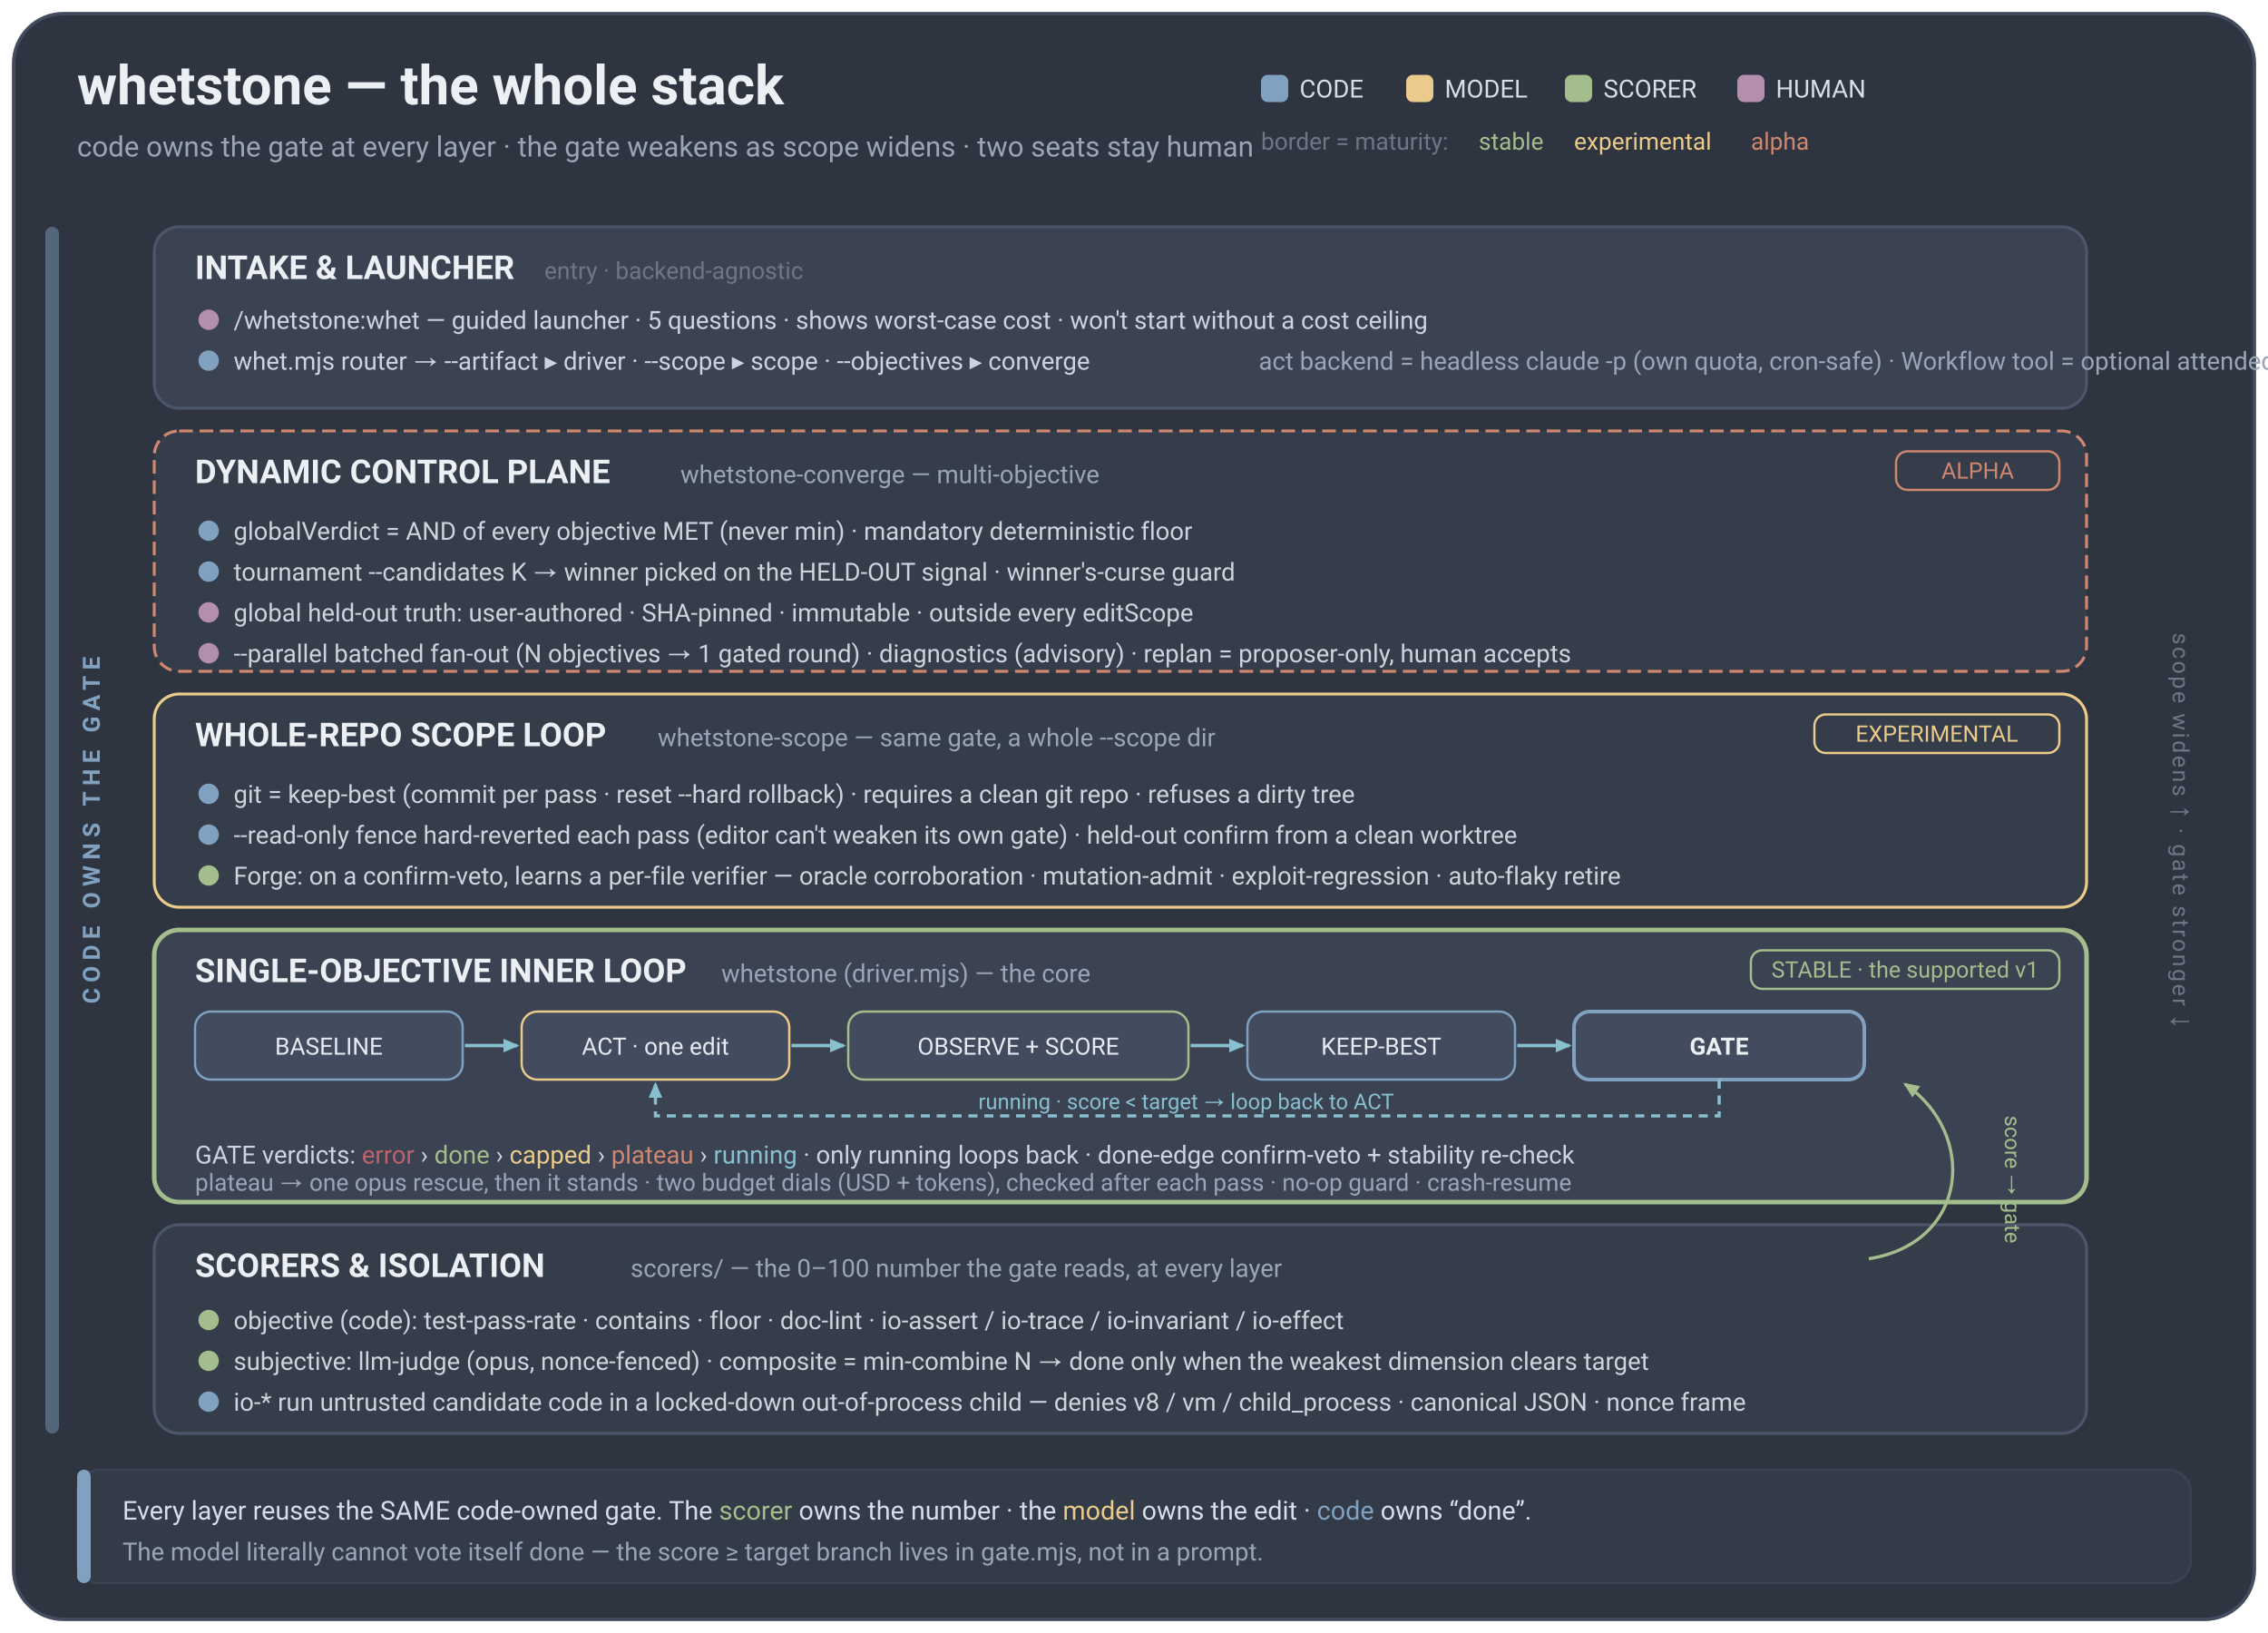
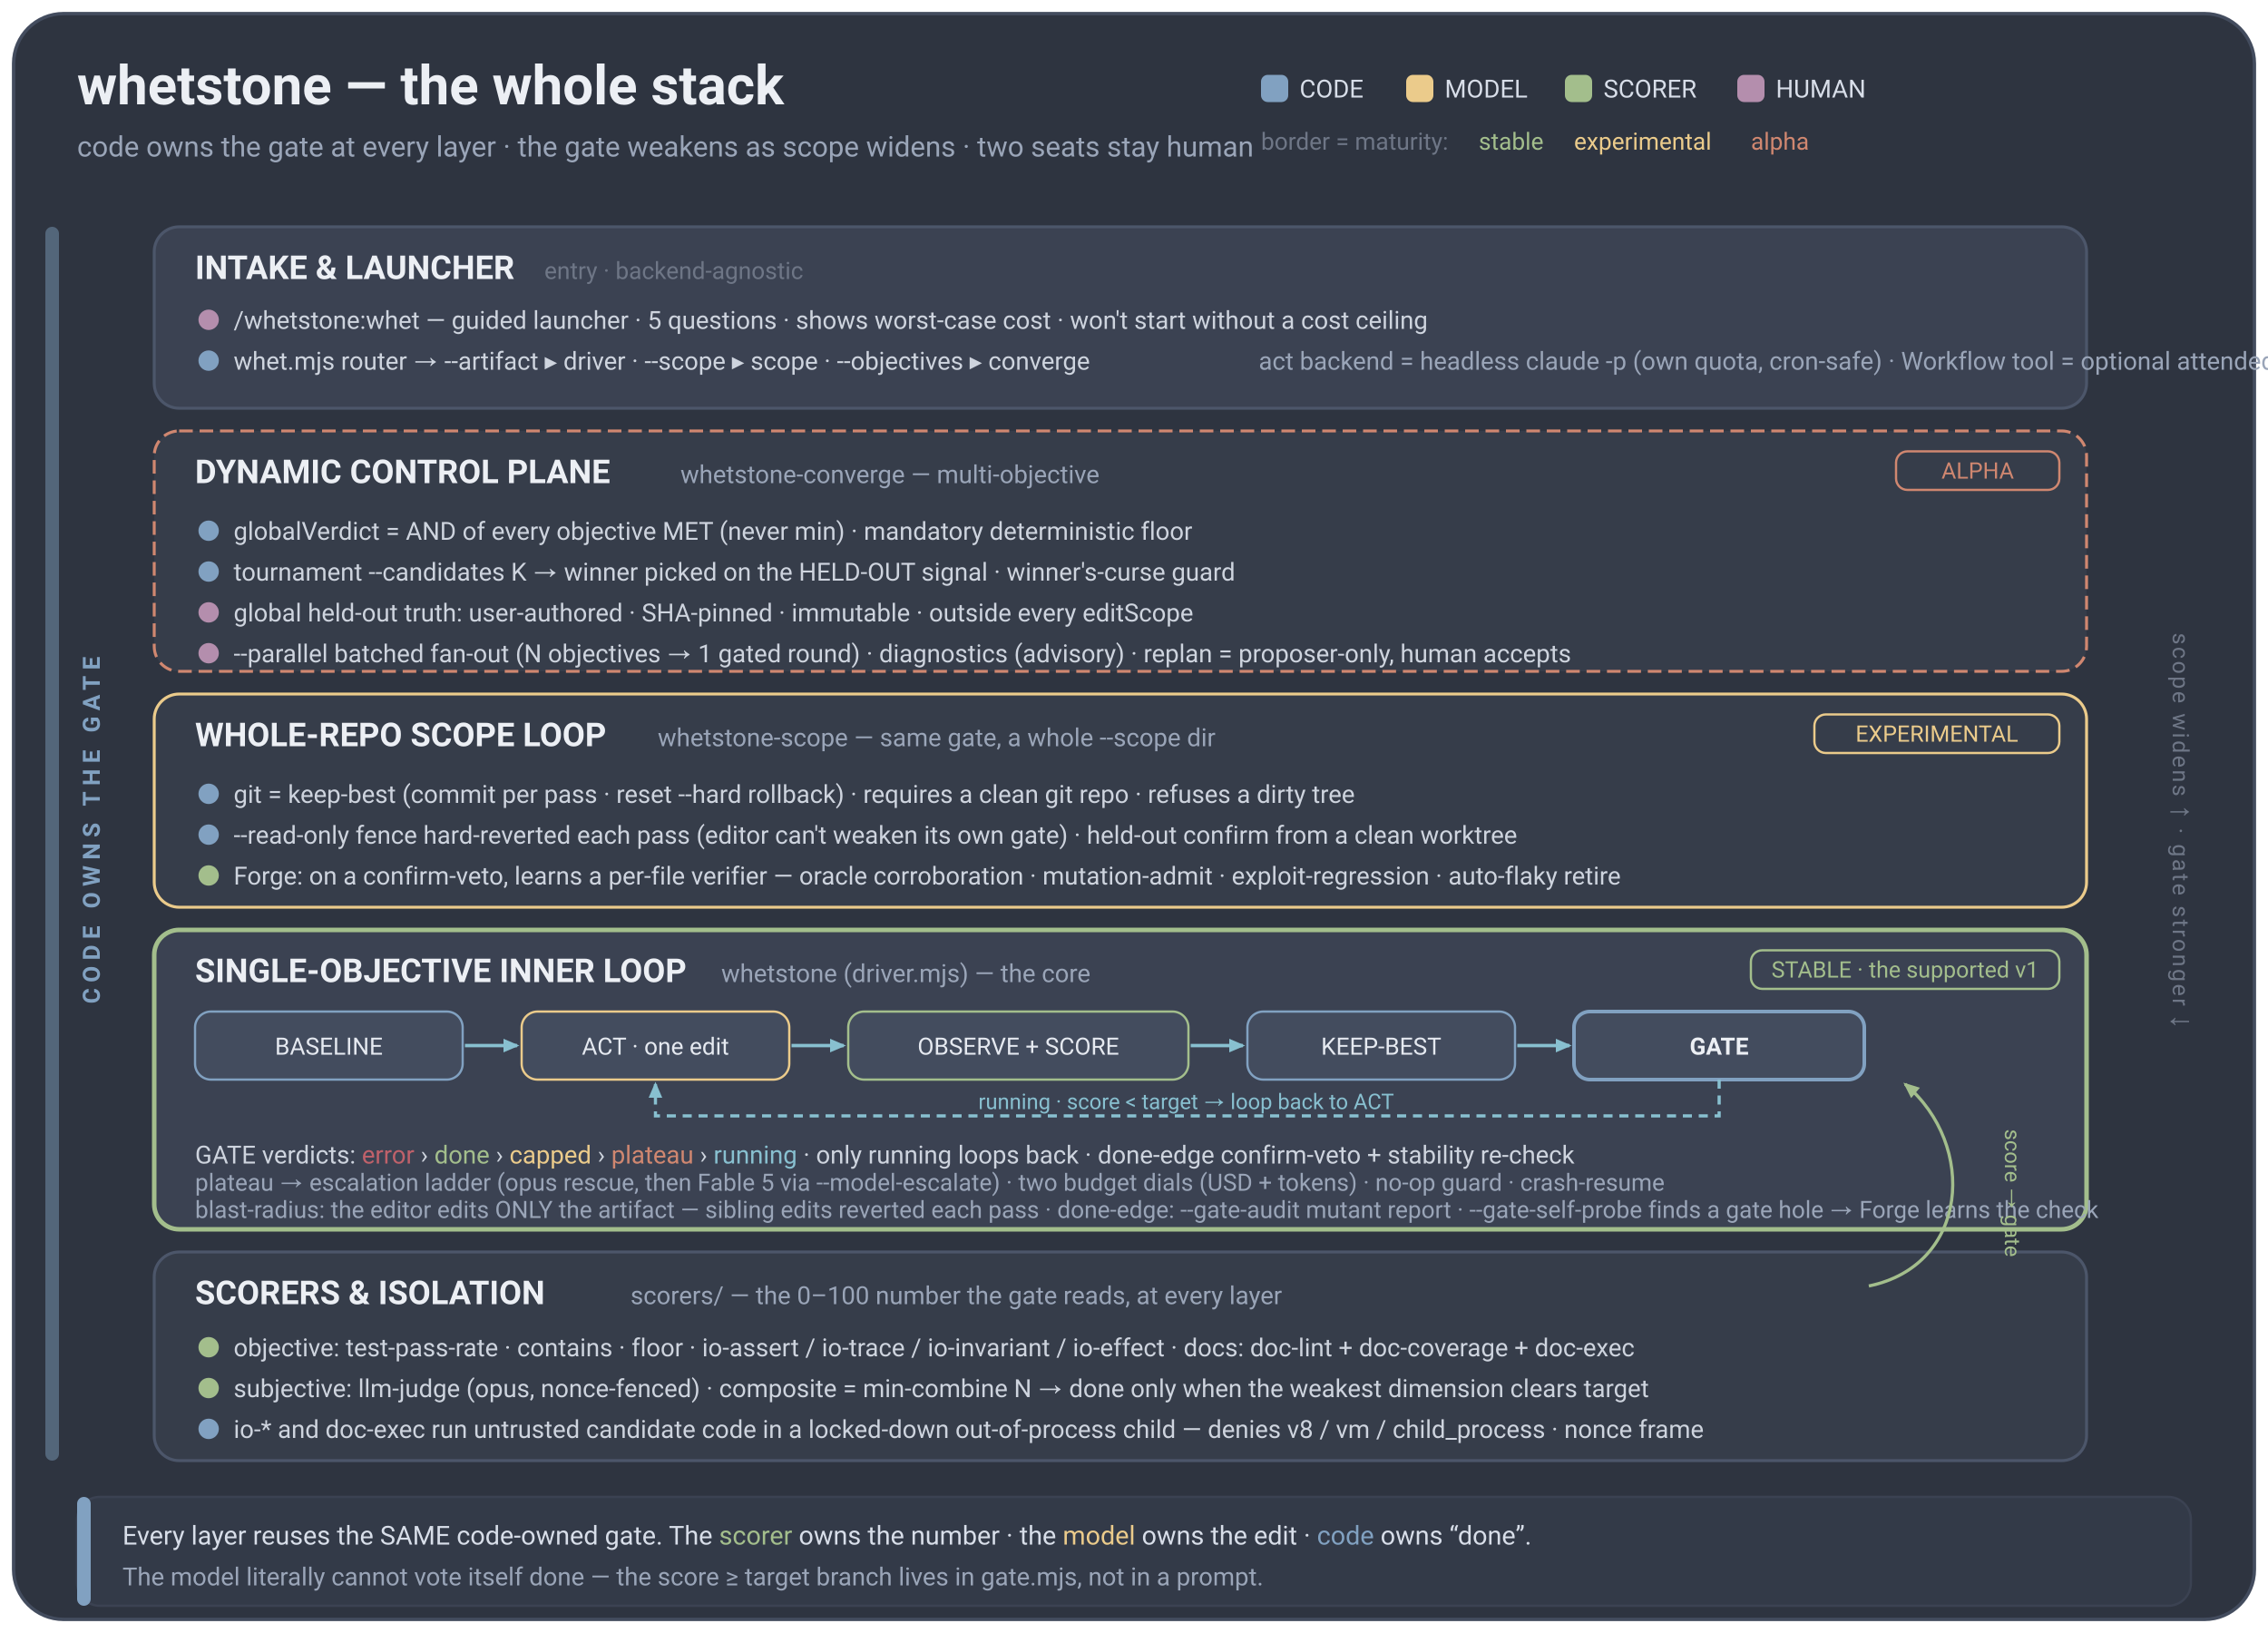
<svg xmlns="http://www.w3.org/2000/svg" viewBox="0 0 1000 720" width="1000" height="720" role="img">
  <defs>
    <marker id="ar" markerWidth="9" markerHeight="9" refX="6" refY="3" orient="auto" markerUnits="userSpaceOnUse">
      <path d="M0,0 L7,3 L0,6 Z" fill="#88C0D0" />
    </marker>
    <marker id="ag" markerWidth="9" markerHeight="9" refX="6" refY="3" orient="auto" markerUnits="userSpaceOnUse">
      <path d="M0,0 L7,3 L0,6 Z" fill="#A3BE8C" />
    </marker>
  </defs>
  <rect x="6" y="6" width="988" height="708" rx="22" fill="#2E3440" stroke="#434C5E" stroke-width="1.5" />
  <g font-family="-apple-system, BlinkMacSystemFont, 'Segoe UI', Roboto, Helvetica, Arial, sans-serif">
    <text x="34" y="46" font-size="24" font-weight="700" fill="#ECEFF4">whetstone — the whole stack</text>
    <text x="34" y="69" font-size="12.5" fill="#9AA5B8">code owns the gate at every layer · the gate weakens as scope widens · two seats stay human</text>
    <rect x="556" y="33" width="12" height="12" rx="3" fill="#81A1C1" />
    <text x="573" y="43" font-size="11" fill="#D8DEE9">CODE</text>
    <rect x="620" y="33" width="12" height="12" rx="3" fill="#EBCB8B" />
    <text x="637" y="43" font-size="11" fill="#D8DEE9">MODEL</text>
    <rect x="690" y="33" width="12" height="12" rx="3" fill="#A3BE8C" />
    <text x="707" y="43" font-size="11" fill="#D8DEE9">SCORER</text>
    <rect x="766" y="33" width="12" height="12" rx="3" fill="#B48EAD" />
    <text x="783" y="43" font-size="11" fill="#D8DEE9">HUMAN</text>
    <text x="556" y="66" font-size="10.5" fill="#6E7686">border = maturity:</text>
    <text x="652" y="66" font-size="10.5" fill="#A3BE8C">stable</text>
    <text x="694" y="66" font-size="10.5" fill="#EBCB8B">experimental</text>
    <text x="772" y="66" font-size="10.5" fill="#D08770">alpha</text>
-     <rect x="20" y="100" width="6" height="532" rx="3" fill="#81A1C1" opacity="0.45" />
+     <rect x="20" y="100" width="6" height="544" rx="3" fill="#81A1C1" opacity="0.45" />
    <text transform="rotate(-90 44 366)" x="44" y="366" text-anchor="middle" font-size="10.5" font-weight="700" fill="#81A1C1" letter-spacing="2.5">CODE OWNS THE GATE</text>
    <text transform="rotate(90 958 366)" x="958" y="366" text-anchor="middle" font-size="10" fill="#6E7686" letter-spacing="1">scope widens ↑   ·   gate stronger ↓</text>
    <rect x="68" y="100" width="852" height="80" rx="11" fill="#3B4252" stroke="#4C566A" stroke-width="1.3" />
    <text x="86" y="123" font-size="14.5" font-weight="700" fill="#ECEFF4">INTAKE &amp; LAUNCHER</text>
    <text x="240" y="123" font-size="10.5" fill="#6E7686">entry · backend-agnostic</text>
    <circle cx="92" cy="141" r="4.5" fill="#B48EAD" />
    <text x="103" y="145" font-size="11" fill="#CED4DE">/whetstone:whet — guided launcher · 5 questions · shows worst-case cost · won't start without a cost ceiling</text>
    <circle cx="92" cy="159" r="4.5" fill="#81A1C1" />
    <text x="103" y="163" font-size="11" fill="#CED4DE">whet.mjs router →  --artifact ▸ driver    ·    --scope ▸ scope    ·    --objectives ▸ converge</text>
    <text x="555" y="163" font-size="11" fill="#9AA5B8">act backend = headless claude -p (own quota, cron-safe) · Workflow tool = optional attended act</text>
    <rect x="68" y="190" width="852" height="106" rx="11" fill="#363D4A" stroke="#D08770" stroke-width="1.3" stroke-dasharray="6 3" />
    <text x="86" y="213" font-size="14.5" font-weight="700" fill="#ECEFF4">DYNAMIC CONTROL PLANE</text>
    <text x="300" y="213" font-size="11" fill="#9AA5B8">whetstone-converge — multi-objective</text>
    <rect x="836" y="199" width="72" height="17" rx="5" fill="none" stroke="#D08770" stroke-width="1" />
    <text x="872" y="211" font-size="10" fill="#D08770" text-anchor="middle">ALPHA</text>
    <circle cx="92" cy="234" r="4.5" fill="#81A1C1" />
    <text x="103" y="238" font-size="11" fill="#CED4DE">globalVerdict = AND of every objective MET (never min) · mandatory deterministic floor</text>
    <circle cx="92" cy="252" r="4.5" fill="#81A1C1" />
    <text x="103" y="256" font-size="11" fill="#CED4DE">tournament  --candidates K  → winner picked on the HELD-OUT signal · winner's-curse guard</text>
    <circle cx="92" cy="270" r="4.5" fill="#B48EAD" />
    <text x="103" y="274" font-size="11" fill="#CED4DE">global held-out truth: user-authored · SHA-pinned · immutable · outside every editScope</text>
    <circle cx="92" cy="288" r="4.5" fill="#B48EAD" />
    <text x="103" y="292" font-size="11" fill="#CED4DE">--parallel batched fan-out (N objectives → 1 gated round) · diagnostics (advisory) · replan = proposer-only, human accepts</text>
    <rect x="68" y="306" width="852" height="94" rx="11" fill="#363D4A" stroke="#EBCB8B" stroke-width="1.3" />
    <text x="86" y="329" font-size="14.5" font-weight="700" fill="#ECEFF4">WHOLE-REPO SCOPE LOOP</text>
    <text x="290" y="329" font-size="11" fill="#9AA5B8">whetstone-scope — same gate, a whole --scope dir</text>
    <rect x="800" y="315" width="108" height="17" rx="5" fill="none" stroke="#EBCB8B" stroke-width="1" />
    <text x="854" y="327" font-size="10" fill="#EBCB8B" text-anchor="middle">EXPERIMENTAL</text>
    <circle cx="92" cy="350" r="4.5" fill="#81A1C1" />
    <text x="103" y="354" font-size="11" fill="#CED4DE">git = keep-best (commit per pass · reset --hard rollback) · requires a clean git repo · refuses a dirty tree</text>
    <circle cx="92" cy="368" r="4.5" fill="#81A1C1" />
    <text x="103" y="372" font-size="11" fill="#CED4DE">--read-only fence hard-reverted each pass (editor can't weaken its own gate) · held-out confirm from a clean worktree</text>
    <circle cx="92" cy="386" r="4.5" fill="#A3BE8C" />
    <text x="103" y="390" font-size="11" fill="#CED4DE">Forge: on a confirm-veto, learns a per-file verifier — oracle corroboration · mutation-admit · exploit-regression · auto-flaky retire</text>
-     <rect x="68" y="410" width="852" height="120" rx="11" fill="#3B4252" stroke="#A3BE8C" stroke-width="2" />
+     <rect x="68" y="410" width="852" height="132" rx="11" fill="#3B4252" stroke="#A3BE8C" stroke-width="2" />
    <text x="86" y="433" font-size="14.5" font-weight="700" fill="#ECEFF4">SINGLE-OBJECTIVE INNER LOOP</text>
    <text x="318" y="433" font-size="11" fill="#9AA5B8">whetstone (driver.mjs) — the core</text>
    <rect x="772" y="419" width="136" height="17" rx="5" fill="none" stroke="#A3BE8C" stroke-width="1" />
    <text x="840" y="431" font-size="10" fill="#A3BE8C" text-anchor="middle">STABLE · the supported v1</text>
    <g font-size="10.5">
      <rect x="86" y="446" width="118" height="30" rx="7" fill="#434C5E" stroke="#81A1C1" stroke-width="1" />
      <text x="145" y="465" text-anchor="middle" fill="#E5E9F0">BASELINE</text>
      <path d="M205,461 L228,461" stroke="#88C0D0" stroke-width="1.5" marker-end="url(#ar)" />
      <rect x="230" y="446" width="118" height="30" rx="7" fill="#434C5E" stroke="#EBCB8B" stroke-width="1" />
      <text x="289" y="465" text-anchor="middle" fill="#E5E9F0">ACT · one edit</text>
      <path d="M349,461 L372,461" stroke="#88C0D0" stroke-width="1.5" marker-end="url(#ar)" />
      <rect x="374" y="446" width="150" height="30" rx="7" fill="#434C5E" stroke="#A3BE8C" stroke-width="1" />
      <text x="449" y="465" text-anchor="middle" fill="#E5E9F0">OBSERVE + SCORE</text>
      <path d="M525,461 L548,461" stroke="#88C0D0" stroke-width="1.5" marker-end="url(#ar)" />
      <rect x="550" y="446" width="118" height="30" rx="7" fill="#434C5E" stroke="#81A1C1" stroke-width="1" />
      <text x="609" y="465" text-anchor="middle" fill="#E5E9F0">KEEP-BEST</text>
      <path d="M669,461 L692,461" stroke="#88C0D0" stroke-width="1.5" marker-end="url(#ar)" />
      <rect x="694" y="446" width="128" height="30" rx="7" fill="#434C5E" stroke="#81A1C1" stroke-width="1.6" />
      <text x="758" y="465" text-anchor="middle" fill="#ECEFF4" font-weight="700">GATE</text>
      <path d="M758,476 L758,492 L289,492 L289,478" fill="none" stroke="#88C0D0" stroke-width="1.4" stroke-dasharray="4 3" marker-end="url(#ar)" />
      <text x="523" y="489" text-anchor="middle" font-size="9.5" fill="#88C0D0">running · score &lt; target → loop back to ACT</text>
    </g>
    <text x="86" y="513" font-size="11" fill="#CED4DE">GATE verdicts: <tspan fill="#BF616A">error</tspan> › <tspan fill="#A3BE8C">done</tspan> › <tspan fill="#EBCB8B">capped</tspan> › <tspan fill="#D08770">plateau</tspan> › <tspan fill="#88C0D0">running</tspan>   ·   only running loops back · done-edge confirm-veto + stability re-check</text>
-     <text x="86" y="525" font-size="10.5" fill="#9AA5B8">plateau → one opus rescue, then it stands · two budget dials (USD + tokens), checked after each pass · no-op guard · crash-resume</text>
-     <rect x="68" y="540" width="852" height="92" rx="11" fill="#363D4A" stroke="#4C566A" stroke-width="1.3" />
-     <text x="86" y="563" font-size="14.5" font-weight="700" fill="#ECEFF4">SCORERS &amp; ISOLATION</text>
-     <text x="278" y="563" font-size="11" fill="#9AA5B8">scorers/ — the 0–100 number the gate reads, at every layer</text>
-     <circle cx="92" cy="582" r="4.5" fill="#A3BE8C" />
-     <text x="103" y="586" font-size="11" fill="#CED4DE">objective (code): test-pass-rate · contains · floor · doc-lint · io-assert / io-trace / io-invariant / io-effect</text>
-     <circle cx="92" cy="600" r="4.5" fill="#A3BE8C" />
-     <text x="103" y="604" font-size="11" fill="#CED4DE">subjective: llm-judge (opus, nonce-fenced) · composite = min-combine N → done only when the weakest dimension clears target</text>
-     <circle cx="92" cy="618" r="4.5" fill="#81A1C1" />
-     <text x="103" y="622" font-size="11" fill="#CED4DE">io-* run untrusted candidate code in a locked-down out-of-process child — denies v8 / vm / child_process · canonical JSON · nonce frame</text>
-     <path d="M824,555 C868,548 872,500 840,478" fill="none" stroke="#A3BE8C" stroke-width="1.4" marker-end="url(#ag)" />
-     <text x="884" y="520" font-size="9.5" fill="#A3BE8C" text-anchor="middle" transform="rotate(90 884 520)">score → gate</text>
-     <rect x="34" y="648" width="932" height="50" rx="10" fill="#333A48" stroke="#3B4252" />
-     <rect x="34" y="648" width="6" height="50" rx="3" fill="#81A1C1" />
-     <text x="54" y="670" font-size="11.5" fill="#D8DEE9">Every layer reuses the SAME code-owned gate. The <tspan fill="#A3BE8C">scorer</tspan> owns the number · the <tspan fill="#EBCB8B">model</tspan> owns the edit · <tspan fill="#81A1C1">code</tspan> owns “done”.</text>
-     <text x="54" y="688" font-size="11" fill="#9AA5B8">The model literally cannot vote itself done — the  score ≥ target  branch lives in gate.mjs, not in a prompt.</text>
+     <text x="86" y="525" font-size="10.5" fill="#9AA5B8">plateau → escalation ladder (opus rescue, then Fable 5 via --model-escalate) · two budget dials (USD + tokens) · no-op guard · crash-resume</text>
+     <text x="86" y="537" font-size="10.5" fill="#9AA5B8">blast-radius: the editor edits ONLY the artifact — sibling edits reverted each pass · done-edge: --gate-audit mutant report · --gate-self-probe finds a gate hole → Forge learns the check</text>
+     <rect x="68" y="552" width="852" height="92" rx="11" fill="#363D4A" stroke="#4C566A" stroke-width="1.3" />
+     <text x="86" y="575" font-size="14.5" font-weight="700" fill="#ECEFF4">SCORERS &amp; ISOLATION</text>
+     <text x="278" y="575" font-size="11" fill="#9AA5B8">scorers/ — the 0–100 number the gate reads, at every layer</text>
+     <circle cx="92" cy="594" r="4.5" fill="#A3BE8C" />
+     <text x="103" y="598" font-size="11" fill="#CED4DE">objective: test-pass-rate · contains · floor · io-assert / io-trace / io-invariant / io-effect · docs: doc-lint + doc-coverage + doc-exec</text>
+     <circle cx="92" cy="612" r="4.5" fill="#A3BE8C" />
+     <text x="103" y="616" font-size="11" fill="#CED4DE">subjective: llm-judge (opus, nonce-fenced) · composite = min-combine N → done only when the weakest dimension clears target</text>
+     <circle cx="92" cy="630" r="4.5" fill="#81A1C1" />
+     <text x="103" y="634" font-size="11" fill="#CED4DE">io-* and doc-exec run untrusted candidate code in a locked-down out-of-process child — denies v8 / vm / child_process · nonce frame</text>
+     <path d="M824,567 C868,558 872,505 840,478" fill="none" stroke="#A3BE8C" stroke-width="1.4" marker-end="url(#ag)" />
+     <text x="884" y="526" font-size="9.5" fill="#A3BE8C" text-anchor="middle" transform="rotate(90 884 526)">score → gate</text>
+     <rect x="34" y="660" width="932" height="48" rx="10" fill="#333A48" stroke="#3B4252" />
+     <rect x="34" y="660" width="6" height="48" rx="3" fill="#81A1C1" />
+     <text x="54" y="681" font-size="11.5" fill="#D8DEE9">Every layer reuses the SAME code-owned gate. The <tspan fill="#A3BE8C">scorer</tspan> owns the number · the <tspan fill="#EBCB8B">model</tspan> owns the edit · <tspan fill="#81A1C1">code</tspan> owns “done”.</text>
+     <text x="54" y="699" font-size="11" fill="#9AA5B8">The model literally cannot vote itself done — the  score ≥ target  branch lives in gate.mjs, not in a prompt.</text>
  </g>
</svg>
